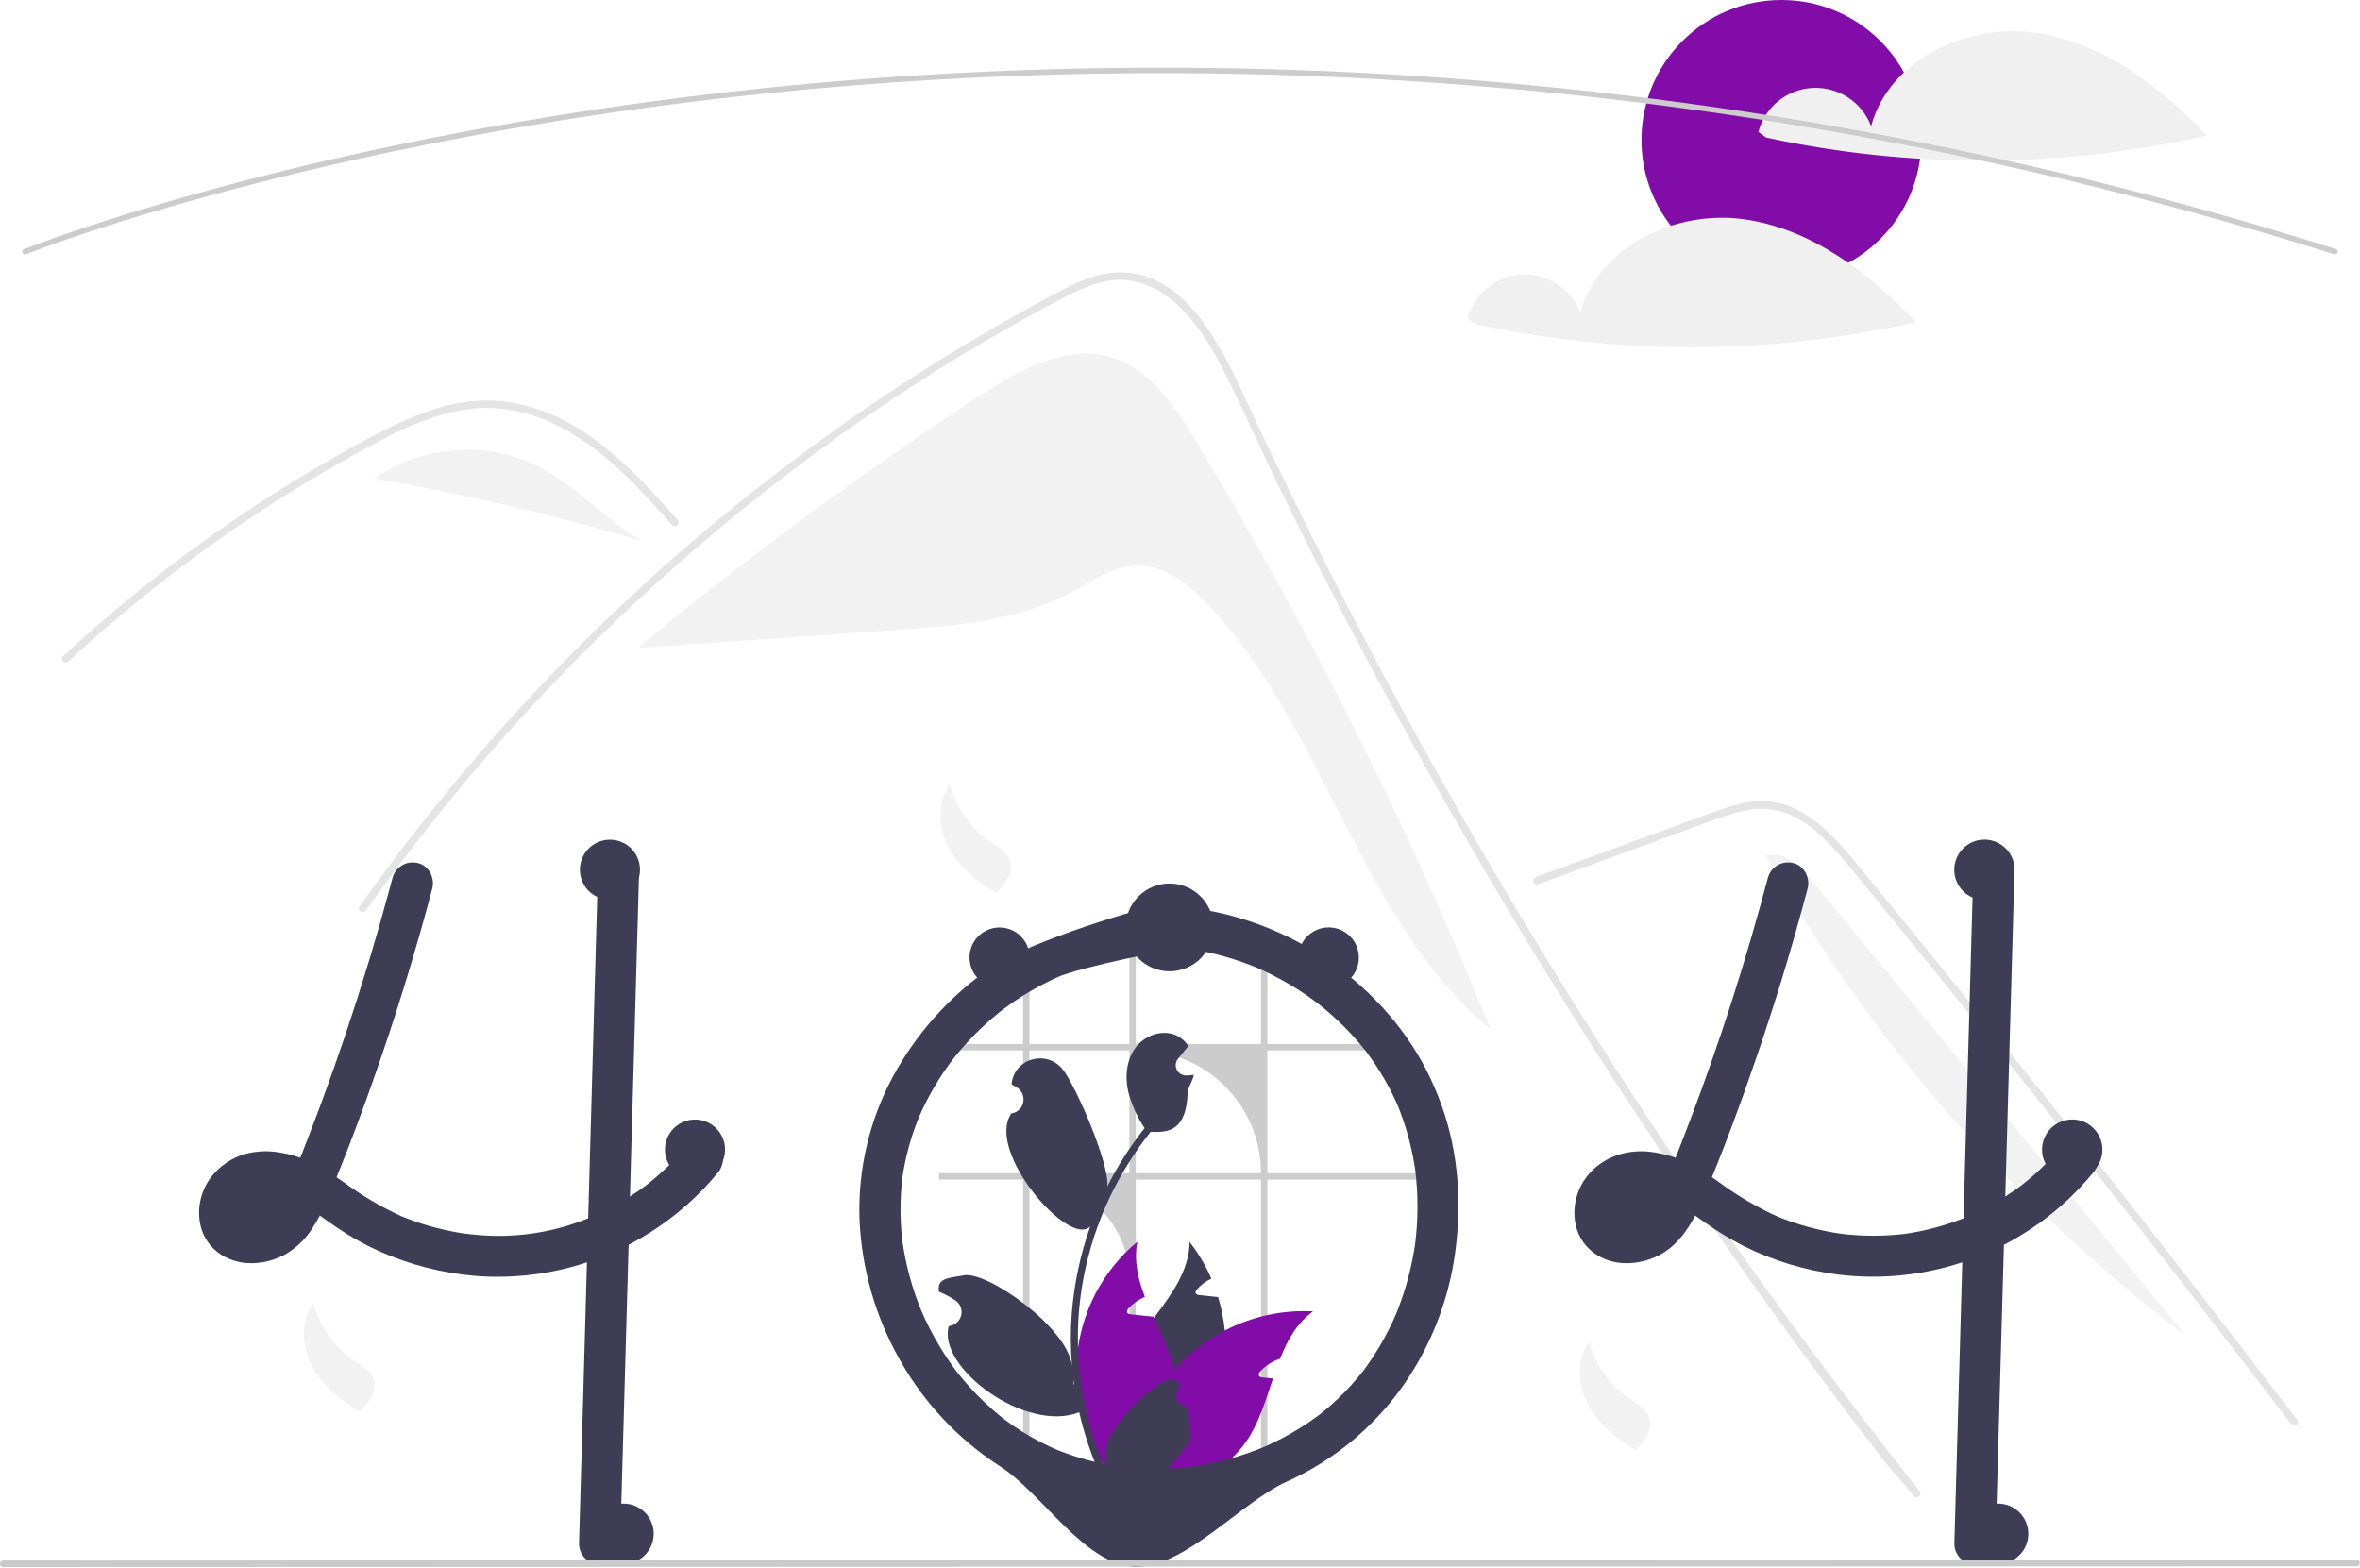
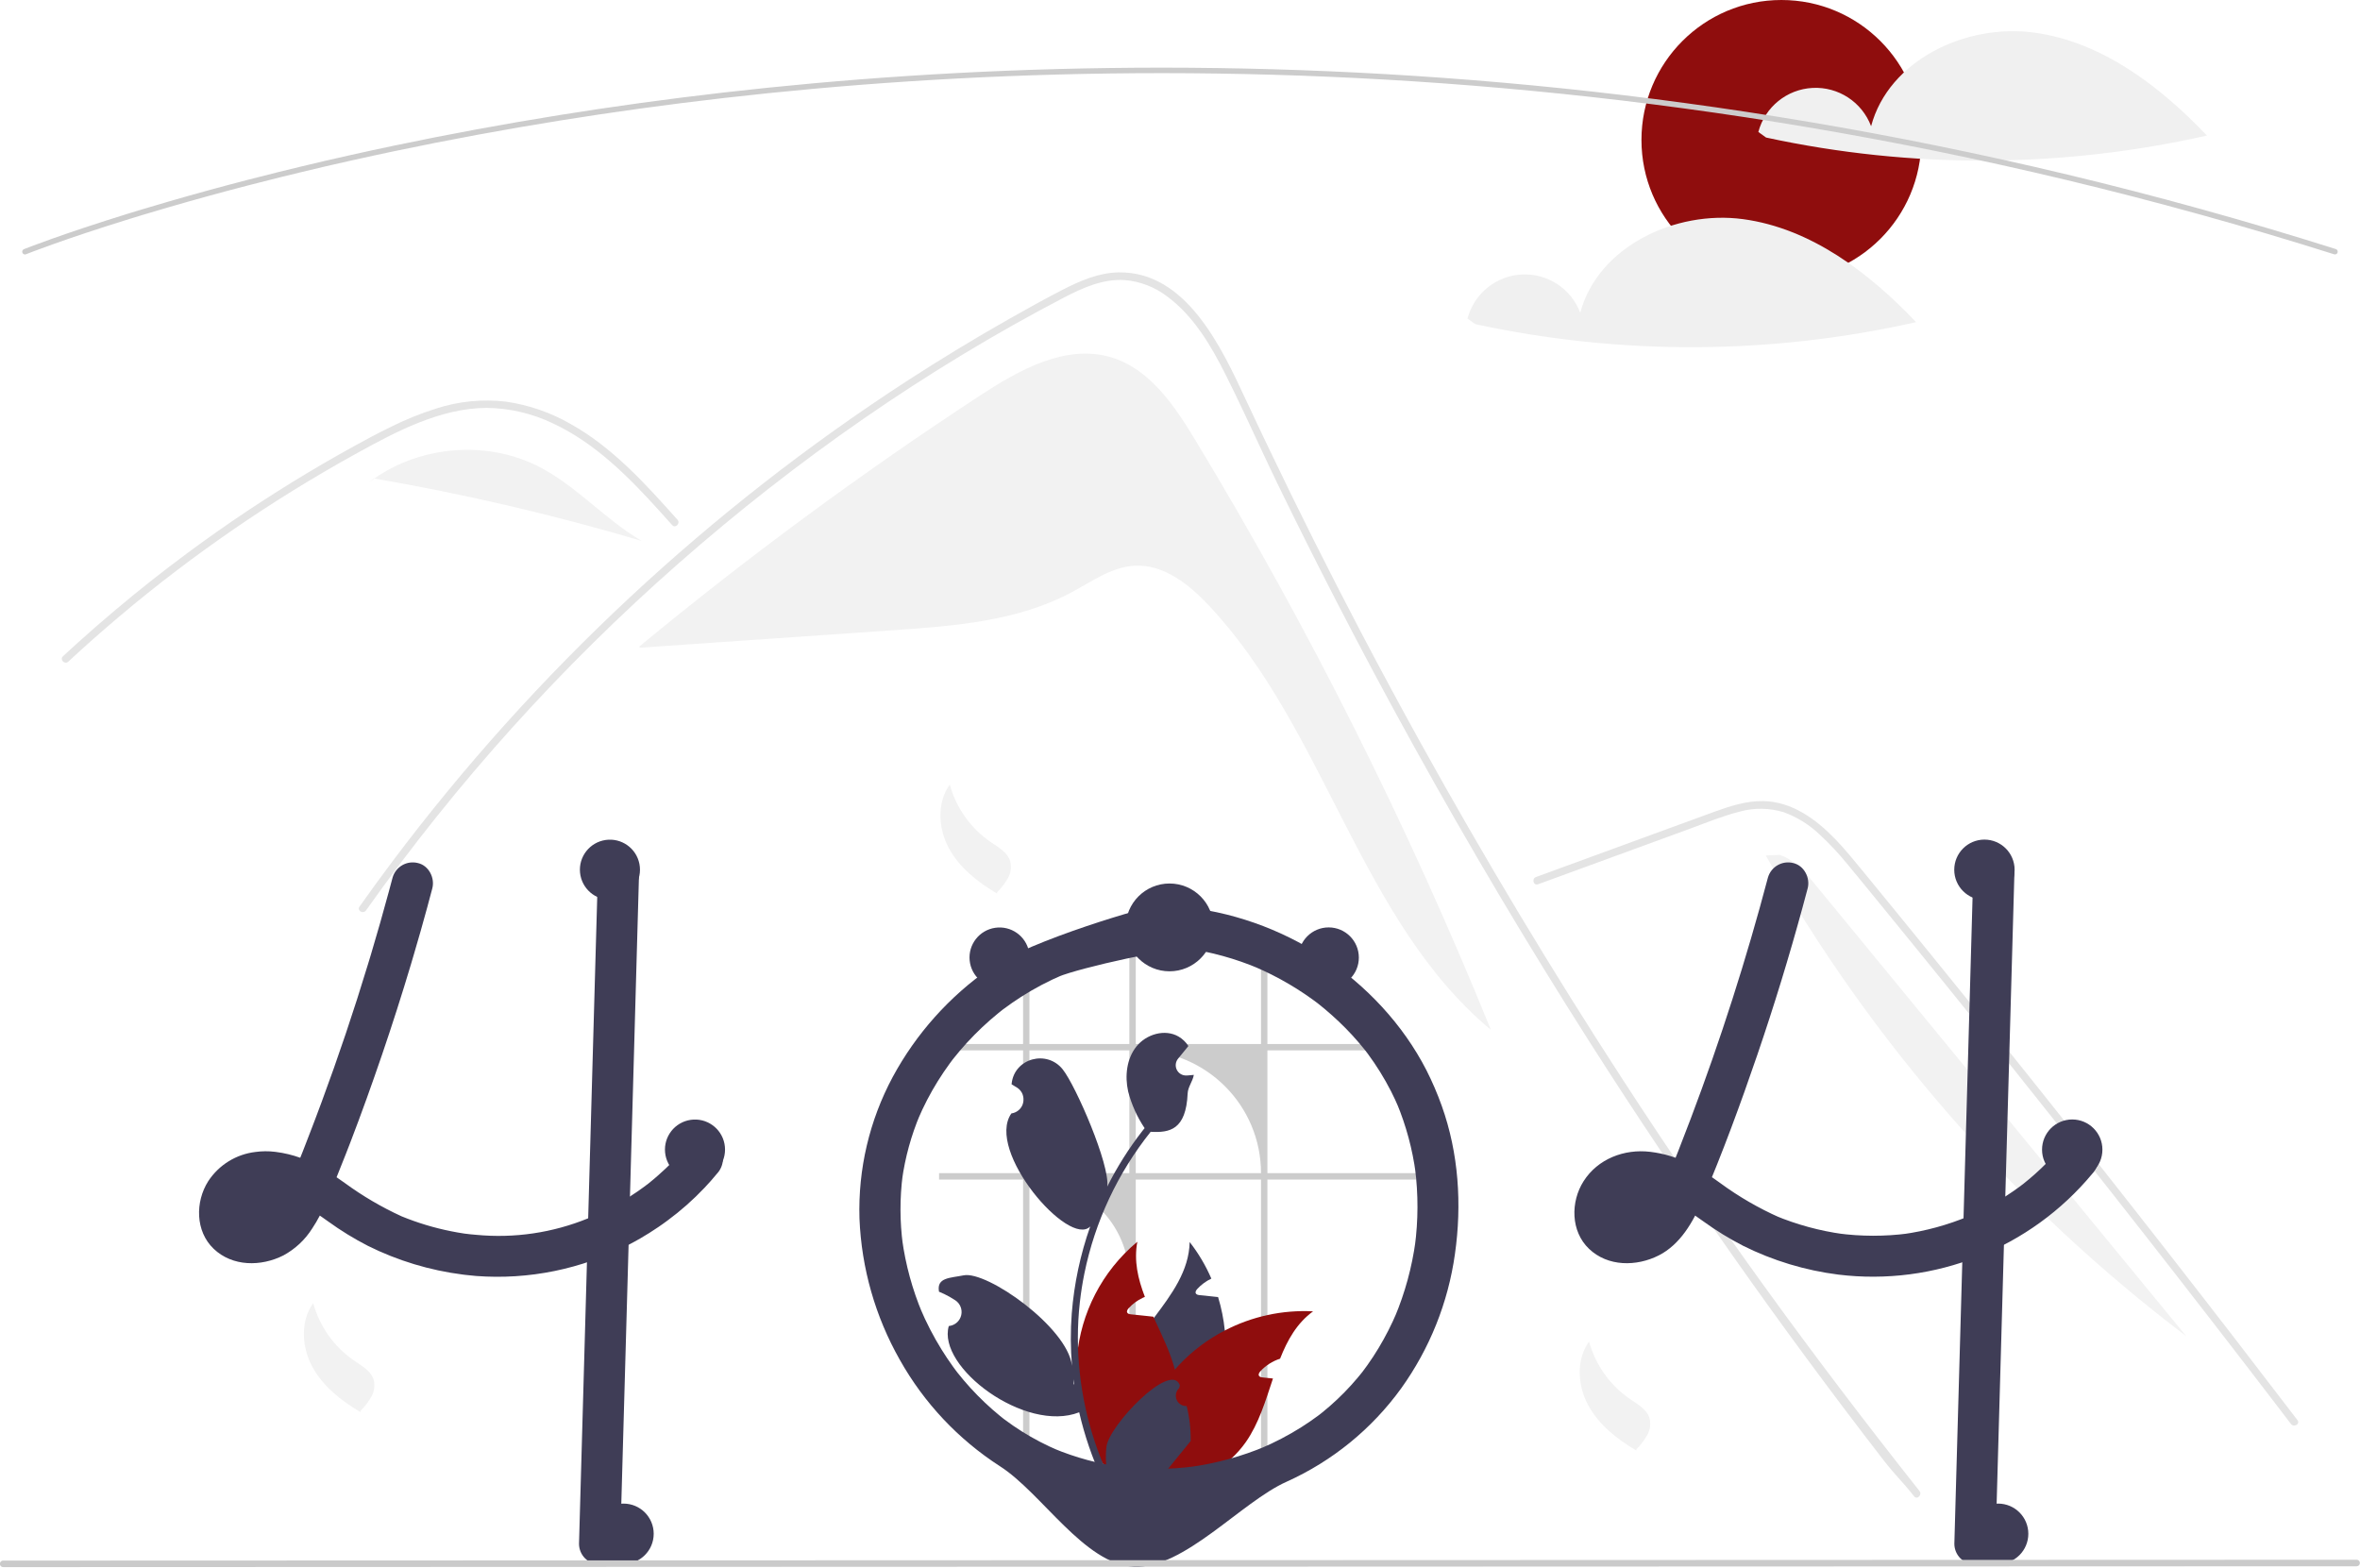
<svg xmlns="http://www.w3.org/2000/svg" data-name="Layer 1" width="860.131" height="571.148" viewBox="0 0 860.131 571.148">
  <path d="M605.67,324.953c-7.669-12.684-16.757-26.228-30.99-30.37-16.482-4.796-33.413,4.732-47.775,14.135a1392.157,1392.157,0,0,0-123.893,91.283l.043.492q46.226-3.188,92.451-6.376c22.265-1.535,45.296-3.283,64.972-13.816,7.467-3.997,14.745-9.336,23.206-9.708,10.512-.462,19.677,6.879,26.88,14.549,42.607,45.371,54.937,114.754,102.738,154.616A1516.995,1516.995,0,0,0,605.67,324.953Z" transform="translate(-169.9343 -164.426)" fill="#f2f2f2" />
  <path d="M867.571,709.781c-4.712-5.95-6.637-7.343-11.285-13.348q-56.764-73.416-106.708-151.792-33.924-53.23-64.483-108.504-14.549-26.278-28.3-52.969-10.67-20.695-20.865-41.638c-1.944-3.988-3.832-7.994-5.711-12.009-4.428-9.442-8.773-18.93-13.439-28.244-5.317-10.616-11.789-21.745-21.553-28.877a29.405,29.405,0,0,0-15.319-5.895c-7.948-.513-15.282,2.769-22.176,6.353-50.439,26.301-97.659,59.276-140.37,96.798A730.778,730.778,0,0,0,303.322,496.247c-1.008,1.439-3.392.064-2.374-1.384q6.009-8.498,12.257-16.813A734.817,734.817,0,0,1,500.805,303.064q18.248-11.826,37.183-22.542c6.362-3.603,12.752-7.16,19.251-10.497,6.371-3.273,13.137-6.215,20.416-6.325,24.77-.385,37.595,27.667,46.405,46.542q4.153,8.911,8.406,17.766,16.075,33.621,33.387,66.628,10.685,20.379,21.837,40.52,34.707,62.718,73.779,122.897c34.506,53.143,68.737,100.089,108.046,149.785C870.596,709.213,868.662,711.175,867.571,709.781Z" transform="translate(-169.9343 -164.426)" fill="#e4e4e4" />
  <path d="M414.916,355.804c-1.439-1.604-2.869-3.209-4.318-4.813-11.422-12.633-23.679-25.118-39.364-32.361a57.11,57.11,0,0,0-23.927-5.546c-8.562.028-16.932,2.273-24.843,5.418-3.74,1.494-7.398,3.19-11.001,4.996-4.116,2.072-8.159,4.281-12.183,6.509q-11.331,6.27-22.368,13.091-21.961,13.572-42.546,29.216-10.671,8.113-20.902,16.758-9.516,8.031-18.646,16.492c-1.302,1.201-3.245-.743-1.944-1.943,1.604-1.494,3.227-2.979,4.85-4.446q6.875-6.215,13.971-12.193,12.939-10.918,26.549-20.993,21.163-15.676,43.783-29.225,11.304-6.765,22.918-12.963c2.338-1.247,4.703-2.466,7.096-3.621a113.116,113.116,0,0,1,16.868-6.866,60.006,60.006,0,0,1,25.476-2.503,66.327,66.327,0,0,1,23.505,8.131c15.401,8.608,27.346,21.919,38.97,34.909C418.033,355.171,416.099,357.124,414.916,355.804Z" transform="translate(-169.9343 -164.426)" fill="#e4e4e4" />
  <path d="M730.477,486.711l36.905-13.498,18.323-6.702c5.968-2.183,11.921-4.667,18.09-6.23a28.539,28.539,0,0,1,16.374.209,37.738,37.738,0,0,1,12.771,7.917,103.64,103.64,0,0,1,10.475,11.186c3.989,4.794,7.92,9.639,11.868,14.467q24.441,29.891,48.563,60.041,24.121,30.15,47.92,60.556,23.857,30.48,47.385,61.216,2.882,3.765,5.76,7.534c1.06,1.388,3.449.02,2.375-1.388Q983.582,650.974,959.549,620.184q-24.092-30.864-48.516-61.466-24.424-30.601-49.179-60.937-6.167-7.558-12.354-15.099c-3.48-4.241-6.92-8.527-10.736-12.474-7.005-7.245-15.758-13.648-26.234-13.822-6.16-.102-12.121,1.852-17.844,3.923-6.17,2.232-12.325,4.506-18.486,6.759l-37.163,13.592-9.291,3.398c-1.649.603-.937,3.262.731,2.652Z" transform="translate(-169.9343 -164.426)" fill="#e4e4e4" />
  <path d="M366.377,334.526c-18.754-9.639-42.771-7.751-60.005,4.291a855.847,855.847,0,0,1,97.371,22.726C390.46,353.759,380.07,341.563,366.377,334.526Z" transform="translate(-169.9343 -164.426)" fill="#f2f2f2" />
  <path d="M306.188,338.784l-3.61,2.935c1.221-1.027,2.491-1.99,3.795-2.901C306.311,338.807,306.249,338.795,306.188,338.784Z" transform="translate(-169.9343 -164.426)" fill="#f2f2f2" />
  <path d="M831.549,486.846c-3.633-4.422-7.56-9.052-12.994-10.848l-5.073.2A575.436,575.436,0,0,0,966.749,651.418Q899.149,569.132,831.549,486.846Z" transform="translate(-169.9343 -164.426)" fill="#f2f2f2" />
  <path d="M516.084,450.367A37.481,37.481,0,0,0,531.015,471.325c2.82,1.92,6.157,3.762,7.122,7.035a8.379,8.379,0,0,1-.874,6.15,24.884,24.884,0,0,1-3.861,5.041l-.137.512c-6.998-4.147-13.656-9.393-17.522-16.551s-4.406-16.539.341-23.145" transform="translate(-169.9343 -164.426)" fill="#f2f2f2" />
  <path d="M749.084,653.367A37.481,37.481,0,0,0,764.015,674.325c2.82,1.92,6.157,3.762,7.122,7.035a8.379,8.379,0,0,1-.874,6.15,24.884,24.884,0,0,1-3.861,5.041l-.137.512c-6.998-4.147-13.656-9.393-17.522-16.551s-4.406-16.539.341-23.145" transform="translate(-169.9343 -164.426)" fill="#f2f2f2" />
  <path d="M284.084,639.367A37.481,37.481,0,0,0,299.015,660.325c2.82,1.92,6.157,3.762,7.122,7.035a8.379,8.379,0,0,1-.874,6.15,24.884,24.884,0,0,1-3.861,5.041l-.137.512c-6.998-4.147-13.656-9.393-17.522-16.551s-4.406-16.539.341-23.145" transform="translate(-169.9343 -164.426)" fill="#f2f2f2" />
-   <circle cx="649.249" cy="51" r="51" fill="#810ca8" />
+   <circle cx="649.249" cy="51" r="51" fill="#8f0d0d" />
  <path d="M911.219,176.296c-24.717-3.341-52.935,10.019-59.341,34.124a21.597,21.597,0,0,0-41.094,2.109l2.83,2.027a372.275,372.275,0,0,0,160.659-.726C957.079,195.76,935.935,179.637,911.219,176.296Z" transform="translate(-169.9343 -164.426)" fill="#f0f0f0" />
  <path d="M805.219,244.296c-24.717-3.341-52.935,10.019-59.341,34.124a21.597,21.597,0,0,0-41.094,2.109l2.83,2.027a372.275,372.275,0,0,0,160.659-.726C851.079,263.76,829.935,247.637,805.219,244.296Z" transform="translate(-169.9343 -164.426)" fill="#f0f0f0" />
  <path d="M1020.946,257.154a.982.982,0,0,1-.302-.047C756.237,173.489,523.199,184.424,374.264,208.321c-20.269,3.251-40.591,7.006-60.404,11.161-5.058,1.06-10.306,2.195-15.597,3.378-6.319,1.407-12.554,2.856-18.532,4.306q-3.873.917-7.595,1.849c-3.758.928-7.572,1.895-11.66,2.957-4.568,1.178-9.209,2.413-13.797,3.672a.442.442,0,0,1-.051.015l0.0.001c-5.183,1.415-10.338,2.871-15.323,4.325-2.698.779-5.304,1.548-7.799,2.307-.279.077-.526.151-.776.228l-.536.163c-.311.095-.617.188-.924.275l-.02.006 0.0.001-.812.252c-.968.293-1.912.579-2.841.864-24.545,7.566-38.038,12.949-38.171,13.002a1,1,0,1,1-.744-1.856c.134-.053,13.693-5.463,38.328-13.058.932-.286,1.879-.572,2.85-.866l.754-.234c.026-.01.052-.018.078-.025.305-.087.61-.18.919-.273l.537-.163c.268-.081.531-.161.801-.235,2.479-.754,5.093-1.524,7.798-2.307,4.987-1.455,10.147-2.911,15.334-4.328.016-.006.033-.01.049-.015v-.001c4.604-1.263,9.263-2.503,13.845-3.685,4.094-1.063,7.915-2.032,11.68-2.962q3.738-.93,7.609-1.853c5.985-1.451,12.233-2.902,18.563-4.312,5.299-1.184,10.556-2.322,15.622-3.383,19.843-4.162,40.198-7.923,60.497-11.179C523.096,182.415,756.467,171.463,1021.246,255.201a1.0 1,0,0,1-.301,1.953Z" transform="translate(-169.9343 -164.426)" fill="#ccc" />
  <path d="M432.923,584.266a6.729,6.729,0,0,0-1.7-2.67,6.43,6.43,0,0,0-.92-.71c-2.61-1.74-6.51-2.13-8.99,0a5.81,5.81,0,0,0-.69.71q-1.11,1.365-2.28,2.67c-1.28,1.46-2.59,2.87-3.96,4.24-.39.38-.78.77-1.18,1.15-.23.23-.46.45-.69.67-.88.84-1.78,1.65-2.69,2.45-.48.43-.96.85-1.45,1.26-.73.61-1.46,1.22-2.2,1.81-.07.05-.14.1-.21.16-.02.01-.03.03-.05.04-.01,0-.02,0-.03.02a.179.179,0,0,0-.07.05c-.22.15-.37.25-.48.34.04-.02.08-.05.12-.07-.18.14-.37.28-.55.42-1.75,1.29-3.54,2.53-5.37,3.69a99.21,99.21,0,0,1-14.22,7.55c-.33.13-.67.27-1.01.4a85.97,85.97,0,0,1-40.85,6.02q-2.13-.165-4.26-.45c-1.64-.24-3.27-.53-4.89-.86a97.932,97.932,0,0,1-18.02-5.44,118.652,118.652,0,0,1-20.66-12.12c-1-.71-2.01-1.42-3.02-2.11,1.15-2.82,2.28-5.64,3.38-8.48.55-1.37,1.08-2.74,1.6-4.12,4.09-10.63,7.93-21.36,11.61-32.13q5.58-16.365,10.53-32.92.51-1.68.99-3.36,2.595-8.745,4.98-17.53c.15-.57.31-1.13.45-1.7q.69-2.52,1.35-5.04c1-3.79-1.26-8.32-5.24-9.23a7.634,7.634,0,0,0-9.22,5.24c-.43,1.62-.86,3.23-1.3,4.85q-3.165,11.745-6.66,23.41-.51,1.68-1.02,3.36-7.71,25.41-16.93,50.31-1.11,3.015-2.25,6.01c-.37.98-.74,1.96-1.12,2.94-.73,1.93-1.48,3.86-2.23,5.79-.43,1.13-.87,2.26-1.31,3.38-.29.71-.57,1.42-.85,2.12a41.809,41.809,0,0,0-8.81-2.12l-.48-.06a27.397,27.397,0,0,0-7.01.06,23.914,23.914,0,0,0-17.24,10.66c-4.77,7.51-4.71,18.25,1.98,24.63,6.89,6.57,17.32,6.52,25.43,2.41a28.351,28.351,0,0,0,10.52-9.86,50.569,50.569,0,0,0,2.74-4.65c.21.14.42.28.63.43.8.56,1.6,1.13,2.39,1.69a111.738,111.738,0,0,0,14.51,8.91,108.359,108.359,0,0,0,34.62,10.47c.27.03.53.07.8.1,1.33.17,2.67.3,4.01.41a103.782,103.782,0,0,0,55.58-11.36q2.175-1.125,4.31-2.36,3.315-1.92,6.48-4.08c1.15-.78,2.27-1.57,3.38-2.4a101.042,101.042,0,0,0,13.51-11.95q2.355-2.475,4.51-5.11a8.061,8.061,0,0,0,2.2-5.3A7.564,7.564,0,0,0,432.923,584.266Zm-165.59,23.82c.21-.15.42-.31.62-.47C267.893,607.766,267.603,607.936,267.333,608.086Zm3.21-3.23c-.23.26-.44.52-.67.78a23.366,23.366,0,0,1-2.25,2.2c-.11.1-.23.2-.35.29a.01.01,0,0,0-.01.01,3.804,3.804,0,0,0-.42.22q-.645.39-1.32.72a17.005,17.005,0,0,1-2.71.75,16.799,16.799,0,0,1-2.13.02h-.02a14.823,14.823,0,0,1-1.45-.4c-.24-.12-.47-.26-.7-.4-.09-.08-.17-.16-.22-.21a2.44,2.44,0,0,1-.27-.29.01.01,0,0,0-.01-.01c-.11-.2-.23-.4-.34-.6a.031.031,0,0,1-.01-.02c-.08-.25-.15-.51-.21-.77a12.511,12.511,0,0,1,.01-1.37,13.467,13.467,0,0,1,.54-1.88,11.068,11.068,0,0,1,.69-1.26c.02-.04.12-.2.23-.38.01-.01.01-.01.01-.02.15-.17.3-.35.46-.51.27-.3.56-.56.85-.83a18.022,18.022,0,0,1,1.75-1.01,19.481,19.481,0,0,1,2.93-.79,24.989,24.989,0,0,1,4.41.04,30.301,30.301,0,0,1,4.1,1.01,36.945,36.945,0,0,1-2.77,4.54C270.623,604.746,270.583,604.806,270.543,604.856Zm-11.12-3.29a2.18,2.18,0,0,1-.31.39A1.409,1.409,0,0,1,259.423,601.566Z" transform="translate(-169.9343 -164.426)" fill="#3f3d56" />
  <path d="M402.863,482.136q-.135,4.71-.27,9.42-.285,10.455-.59,20.92-.315,11.775-.66,23.54-.165,6.075-.34,12.15-.465,16.365-.92,32.72c-.03,1.13-.07,2.25-.1,3.38q-.225,8.115-.45,16.23-.255,8.805-.5,17.61-.18,6.6-.37,13.21-1.35,47.895-2.7,95.79a7.648,7.648,0,0,1-7.5,7.5,7.561,7.561,0,0,1-7.5-7.5q.75-26.94,1.52-53.88.675-24.36,1.37-48.72.225-8.025.45-16.06.345-12.09.68-24.18c.03-1.13.07-2.25.1-3.38.02-.99.05-1.97.08-2.96q.66-23.475,1.32-46.96.27-9.24.52-18.49.3-10.545.6-21.08c.09-3.09.17-6.17.26-9.26a7.648,7.648,0,0,1,7.5-7.5A7.561,7.561,0,0,1,402.863,482.136Z" transform="translate(-169.9343 -164.426)" fill="#3f3d56" />
  <path d="M814.291,484.217a893.238,893.238,0,0,1-28.161,87.941c-3.007,7.946-6.083,15.877-9.371,23.712l.756-1.792a54.583,54.583,0,0,1-5.59,10.612q-.229.321-.467.636,1.166-1.49.443-.589c-.254.301-.505.602-.768.895a23.664,23.664,0,0,1-2.249,2.203q-.301.258-.612.504l.938-.729c-.109.257-.873.597-1.111.743a18.254,18.254,0,0,1-2.405,1.219l1.792-.756a19.086,19.086,0,0,1-4.231,1.161l1.994-.268a17.021,17.021,0,0,1-4.298.046l1.994.268a14.002,14.002,0,0,1-3.405-.917l1.792.756a12.012,12.012,0,0,1-1.679-.896c-.271-.177-1.105-.809-.015.025,1.133.866.146.074-.088-.156-.194-.192-.37-.4-.56-.595-.882-.905.996,1.557.397.499a18.182,18.182,0,0,1-.878-1.637l.756,1.792a11.925,11.925,0,0,1-.728-2.651l.268,1.994a13.651,13.651,0,0,1-.003-3.405l-.268,1.994a15.964,15.964,0,0,1,.995-3.68l-.756,1.792a16.729,16.729,0,0,1,1.178-2.298,6.729,6.729,0,0,1,.729-1.071c.049.016-1.269,1.513-.569.757.183-.198.354-.406.539-.602.296-.314.614-.601.926-.898,1.045-.994-1.462.966-.257.179a19.049,19.049,0,0,1,2.749-1.499l-1.792.756a20.311,20.311,0,0,1,4.995-1.34l-1.994.268a25.628,25.628,0,0,1,6.461.076l-1.994-.268a33.211,33.211,0,0,1,7.892,2.22l-1.792-.756c5.39,2.314,10.163,5.749,14.928,9.118a111.95,111.95,0,0,0,14.506,8.906,108.388,108.388,0,0,0,34.622,10.474,103.933,103.933,0,0,0,92.586-36.752,8.078,8.078,0,0,0,2.197-5.303,7.632,7.632,0,0,0-2.197-5.303c-2.752-2.526-7.949-3.239-10.607,0a95.636,95.636,0,0,1-8.107,8.727q-2.017,1.914-4.142,3.71-1.214,1.026-2.461,2.011c-.393.311-1.619,1.138.263-.197-.431.306-.845.64-1.271.955a99.269,99.269,0,0,1-20.332,11.565l1.792-.756a96.836,96.836,0,0,1-24.171,6.622l1.994-.268a97.643,97.643,0,0,1-25.754-.038l1.994.268a99.8,99.8,0,0,1-24.857-6.77l1.792.756a116.025,116.025,0,0,1-21.736-12.591,86.877,86.877,0,0,0-11.113-6.994,42.824,42.824,0,0,0-14.438-4.389c-9.439-1.111-19.057,2.566-24.246,10.72-4.776,7.505-4.714,18.244,1.974,24.625,6.888,6.572,17.318,6.517,25.436,2.406,7.817-3.959,12.513-12.185,15.815-19.942,7.431-17.455,14.01-35.314,20.14-53.263q9.097-26.637,16.499-53.813.917-3.366,1.807-6.739c1.001-3.789-1.261-8.32-5.238-9.226a7.633,7.633,0,0,0-9.226,5.238Z" transform="translate(-169.9343 -164.426)" fill="#3f3d56" />
  <path d="M889.124,482.136l-2.7,95.793-2.685,95.294-1.518,53.884a7.565,7.565,0,0,0,7.5,7.5,7.649,7.649,0,0,0,7.5-7.5l2.7-95.793,2.685-95.294,1.518-53.884a7.565,7.565,0,0,0-7.5-7.5,7.649,7.649,0,0,0-7.5,7.5Z" transform="translate(-169.9343 -164.426)" fill="#3f3d56" />
  <path d="M629.526,700.361h2.329V594.319h54.329v-2.323H631.855V547.252H673.81q-.923-1.173-1.899-2.317H631.855V515.382c-.77-.328-1.547-.645-2.329-.944V544.935h-45.652V507.07c-.782.036-1.553.09-2.329.155v37.71h-36.42V516.684c-.782.346-1.553.711-2.317,1.093V544.935h-30.616v2.317h30.616v44.744h-30.616v2.323h30.616V700.361h2.317V594.319a36.413,36.413,0,0,1,36.42,36.42v69.622h2.329V594.319h45.652Zm-84.401-108.365V547.252h36.42v44.744Zm38.749,0V547.252h.914a44.741,44.741,0,0,1,44.738,44.744Z" transform="translate(-169.9343 -164.426)" opacity="0.2" />
  <path d="M615.303,668.566a63.059,63.059,0,0,1-20.05,33.7c-.74.64-1.48,1.26-2.25,1.87q-2.805.255-5.57.52c-1.53.14-3.04.29-4.54.43l-.27.03-.19-1.64-.76-6.64a37.623,37.623,0,0,1-3.3-32.44c2.64-7.12,7.42-13.41,12.12-19.65,6.49-8.62,12.8-17.14,13.03-27.65a60.544,60.544,0,0,1,7.9,13.33,16.432,16.432,0,0,0-5.12,3.77c-.41.45-.82,1.08-.54,1.62.24.46.84.57,1.36.63,1.25.13,2.51.26,3.76.39,1,.11,2,.21,3,.32a63.99,63.99,0,0,1,2.45,12.18A61.189,61.189,0,0,1,615.303,668.566Z" transform="translate(-169.9343 -164.426)" fill="#3f3d56" />
-   <path d="M648.503,642.356c-5.9,4.29-9.35,10.46-12.03,17.26a16.628,16.628,0,0,0-7.17,4.58c-.41.45-.82,1.08-.54,1.62.24.46.84.57,1.36.63,1.25.13,2.51.26,3.76.39-2.68,8.04-5.14,16.36-9.88,23.15a36.989,36.989,0,0,1-12.03,10.91,38.492,38.492,0,0,1-4.02,1.99q-7.62.585-14.95,1.25-2.805.255-5.57.52c-1.53.14-3.04.29-4.54.43q-.015-.825,0-1.65a63.304,63.304,0,0,1,15.25-39.86c.45-.52.91-1.03,1.38-1.54a61.792,61.792,0,0,1,16.81-12.7A62.654,62.654,0,0,1,648.503,642.356Z" transform="translate(-169.9343 -164.426)" fill="#810ca8" />
-   <path d="M589.163,699.526l-1.15,3.4-.58,1.73c-1.53.14-3.04.29-4.54.43l-.27.03c-1.66.17-3.31.34-4.96.51-.43-.5-.86-1.01-1.28-1.53a62.03,62.03,0,0,1,8.07-87.11c-1.32,6.91.22,13.53,2.75,20.1-.27.11-.53.22-.78.34a16.432,16.432,0,0,0-5.12,3.77c-.41.45-.82,1.08-.54,1.62.24.46.84.57,1.36.63,1.25.13,2.51.26,3.76.39,1,.11,2,.21,3,.32q.705.075,1.41.15c.07.15.13.29.2.44,2.85,6.18,5.92,12.39,7.65,18.83a43.666,43.666,0,0,1,1.02,4.91A37.604,37.604,0,0,1,589.163,699.526Z" transform="translate(-169.9343 -164.426)" fill="#810ca8" />
+   <path d="M648.503,642.356c-5.9,4.29-9.35,10.46-12.03,17.26a16.628,16.628,0,0,0-7.17,4.58c-.41.45-.82,1.08-.54,1.62.24.46.84.57,1.36.63,1.25.13,2.51.26,3.76.39-2.68,8.04-5.14,16.36-9.88,23.15a36.989,36.989,0,0,1-12.03,10.91,38.492,38.492,0,0,1-4.02,1.99q-7.62.585-14.95,1.25-2.805.255-5.57.52c-1.53.14-3.04.29-4.54.43q-.015-.825,0-1.65a63.304,63.304,0,0,1,15.25-39.86c.45-.52.91-1.03,1.38-1.54a61.792,61.792,0,0,1,16.81-12.7A62.654,62.654,0,0,1,648.503,642.356Z" transform="translate(-169.9343 -164.426)" fill="#8f0d0d" />
+   <path d="M589.163,699.526l-1.15,3.4-.58,1.73c-1.53.14-3.04.29-4.54.43l-.27.03c-1.66.17-3.31.34-4.96.51-.43-.5-.86-1.01-1.28-1.53a62.03,62.03,0,0,1,8.07-87.11c-1.32,6.91.22,13.53,2.75,20.1-.27.11-.53.22-.78.34a16.432,16.432,0,0,0-5.12,3.77c-.41.45-.82,1.08-.54,1.62.24.46.84.57,1.36.63,1.25.13,2.51.26,3.76.39,1,.11,2,.21,3,.32q.705.075,1.41.15c.07.15.13.29.2.44,2.85,6.18,5.92,12.39,7.65,18.83a43.666,43.666,0,0,1,1.02,4.91A37.604,37.604,0,0,1,589.163,699.526Z" transform="translate(-169.9343 -164.426)" fill="#8f0d0d" />
  <path d="M689.821,554.487c-8.609-16.792-21.946-30.921-37.632-41.304a114.237,114.237,0,0,0-52.563-18.38q-3.69-.335-7.399-.393c-2.921-.044-46.866,12.632-61.587,22.982a114.295,114.295,0,0,0-35.333,39.527,102.5,102.5,0,0,0-12.126,51.633,113.564,113.564,0,0,0,14.703,51.476,110.475,110.475,0,0,0,36.444,38.746C549.667,708.561,565.074,734.51,583.183,735.426c18.246.923,39.054-23.555,55.695-30.987a104.425,104.425,0,0,0,41.726-34.005,110.25,110.25,0,0,0,19.599-48.948c2.574-18.083,1.374-36.733-4.801-54.016a111.86,111.86,0,0,0-5.58-12.983c-1.78-3.505-6.996-4.796-10.261-2.691a7.68,7.68,0,0,0-2.691,10.261q1.568,3.088,2.915,6.278l-.756-1.792a101.151,101.151,0,0,1,6.876,25.538l-.268-1.994a109.229,109.229,0,0,1-.066,28.683l.268-1.994a109.734,109.734,0,0,1-7.555,27.674l.756-1.792a104.212,104.212,0,0,1-6.672,13.098q-1.923,3.186-4.081,6.222c-.632.888-1.283,1.761-1.939,2.631-.856,1.136,1.167-1.483.282-.369-.151.19-.3.38-.452.569q-.681.852-1.382,1.688a93.613,93.613,0,0,1-10.176,10.384q-1.366,1.192-2.778,2.331c-.469.378-.932.773-1.421,1.125.019-.013,1.58-1.199.656-.511-.29.216-.579.436-.87.652q-2.91,2.156-5.974,4.092a103.485,103.485,0,0,1-14.756,7.713l1.792-.756a109.215,109.215,0,0,1-27.597,7.552l1.994-.268a108.154,108.154,0,0,1-28.589.051l1.994.268a99.835,99.835,0,0,1-25.095-6.784l1.792.756a93.643,93.643,0,0,1-13.416-6.991q-3.174-2-6.184-4.247c-.286-.214-.57-.43-.855-.645-.915-.691.658.51.67.518a19.169,19.169,0,0,1-1.535-1.225q-1.454-1.184-2.861-2.422a101.989,101.989,0,0,1-10.493-10.709q-1.213-1.434-2.374-2.911c-.335-.426-.947-1.29.404.529-.178-.239-.362-.474-.542-.712q-.647-.858-1.276-1.728-2.203-3.048-4.188-6.246a109.29,109.29,0,0,1-7.805-15.108l.756,1.792a106.588,106.588,0,0,1-7.34-26.837l.268,1.994a97.866,97.866,0,0,1-.048-25.636l-.268,1.994A94.673,94.673,0,0,1,505.276,570.55l-.756,1.792a101.557,101.557,0,0,1,7.195-13.856q2.066-3.323,4.378-6.485.525-.718,1.062-1.428c.324-.428,1.215-1.493-.305.388.149-.184.293-.374.439-.56q1.269-1.608,2.6-3.165A107.402,107.402,0,0,1,530.772,536.215q1.474-1.292,2.995-2.529.691-.562,1.391-1.113c.187-.147.376-.291.562-.439-1.997,1.59-.555.433-.102.093q3.134-2.348,6.435-4.461a103.644,103.644,0,0,1,15.387-8.108l-1.792.756c7.76-3.258,42.141-10.949,48.394-10.11l-1.994-.268A106.225,106.225,0,0,1,628.768,517.419l-1.792-.756a110.313,110.313,0,0,1,12.6,6.329q3.043,1.784,5.967,3.763,1.384.937,2.738,1.915.677.489,1.346.989c.248.185.494.373.741.558,1.039.779-1.431-1.128-.342-.267a110.843,110.843,0,0,1,10.368,9.253q2.401,2.445,4.637,5.045,1.147,1.334,2.246,2.708c.364.455,1.605,2.101.084.085.372.493.747.982,1.114,1.479a97.977,97.977,0,0,1,8.392,13.538c1.793,3.498,6.987,4.802,10.261,2.691A7.677,7.677,0,0,0,689.821,554.487Z" transform="translate(-169.9343 -164.426)" fill="#3f3d56" />
  <path d="M602.431,676.882a3.78,3.78,0,0,1-2.739-6.551c.095-.379.164-.651.259-1.03q-.051-.124-.103-.247c-3.48-8.298-25.685,14.833-26.645,22.632a30.029,30.029,0,0,0,.527,10.328A120.392,120.392,0,0,1,562.778,652.01a116.202,116.202,0,0,1,.721-12.963q.597-5.293,1.657-10.511a121.787,121.787,0,0,1,24.151-51.616c6.874.384,12.898-.663,13.48-13.985.103-2.37,1.861-4.422,2.248-6.756-.656.086-1.323.14-1.979.183-.204.011-.42.021-.624.032l-.077.003a3.745,3.745,0,0,1-3.076-6.101q.425-.523.851-1.046c.43-.538.871-1.065,1.302-1.603a1.865,1.865,0,0,0,.14-.161c.495-.613.99-1.216,1.485-1.829a10.829,10.829,0,0,0-3.55-3.432c-4.959-2.905-11.801-.893-15.384,3.593-3.593,4.486-4.271,10.779-3.023,16.384a43.398,43.398,0,0,0,6.003,13.383c-.269.344-.549.678-.818,1.022a122.574,122.574,0,0,0-12.794,20.268c1.016-7.939-11.412-36.608-16.218-42.681-5.773-7.294-17.611-4.111-18.628,5.136q-.015.134-.029.268,1.071.604,2.096,1.282a5.127,5.127,0,0,1-2.067,9.33l-.105.016c-9.556,13.644,21.077,49.155,28.745,41.181a125.11,125.11,0,0,0-6.734,31.693,118.664,118.664,0,0,0,.086,19.16l-.032-.226C558.902,648.154,529.674,627.514,521.139,629.233c-4.917.99-9.76.765-9.013,5.725q.018.119.036.237a34.442,34.442,0,0,1,3.862,1.861q1.071.604,2.096,1.282a5.127,5.127,0,0,1-2.067,9.33l-.105.016c-.075.011-.14.022-.215.032-4.35,14.966,27.907,39.12,47.518,31.435h.011a125.075,125.075,0,0,0,8.402,24.528H601.679c.108-.334.204-.678.301-1.011a34.102,34.102,0,0,1-8.305-.495c2.227-2.733,4.454-5.487,6.681-8.219a1.861,1.861,0,0,0,.14-.161c1.13-1.398,2.27-2.786,3.399-4.185l.001-.002a49.952,49.952,0,0,0-1.464-12.725Zm-34.371-67.613.016-.021-.016.043Zm-6.648,59.932-.258-.581c.011-.42.011-.839,0-1.269,0-.118-.021-.237-.021-.355.097.742.183,1.485.29,2.227Z" transform="translate(-169.9343 -164.426)" fill="#3f3d56" />
  <circle cx="95.249" cy="439" r="11" fill="#3f3d56" />
  <circle cx="227.249" cy="559" r="11" fill="#3f3d56" />
  <circle cx="728.249" cy="559" r="11" fill="#3f3d56" />
  <circle cx="755.249" cy="419" r="11" fill="#3f3d56" />
  <circle cx="723.249" cy="317" r="11" fill="#3f3d56" />
  <path d="M434.183,583.426a10.949,10.949,0,1,1-.21-2.16A10.992,10.992,0,0,1,434.183,583.426Z" transform="translate(-169.9343 -164.426)" fill="#3f3d56" />
  <circle cx="484.249" cy="349" r="11" fill="#3f3d56" />
  <path d="M545.183,513.426a10.949,10.949,0,1,1-.21-2.16A10.992,10.992,0,0,1,545.183,513.426Z" transform="translate(-169.9343 -164.426)" fill="#3f3d56" />
  <path d="M403.183,481.426a10.949,10.949,0,1,1-.21-2.16A10.992,10.992,0,0,1,403.183,481.426Z" transform="translate(-169.9343 -164.426)" fill="#3f3d56" />
  <circle cx="599.249" cy="443" r="11" fill="#3f3d56" />
  <circle cx="426.249" cy="338" r="16" fill="#3f3d56" />
  <path d="M1028.875,735.267l-857.75.307a1.191,1.191,0,1,1,0-2.381l857.75-.307a1.191,1.191,0,0,1,0,2.381Z" transform="translate(-169.9343 -164.426)" fill="#cacaca" />
</svg>
